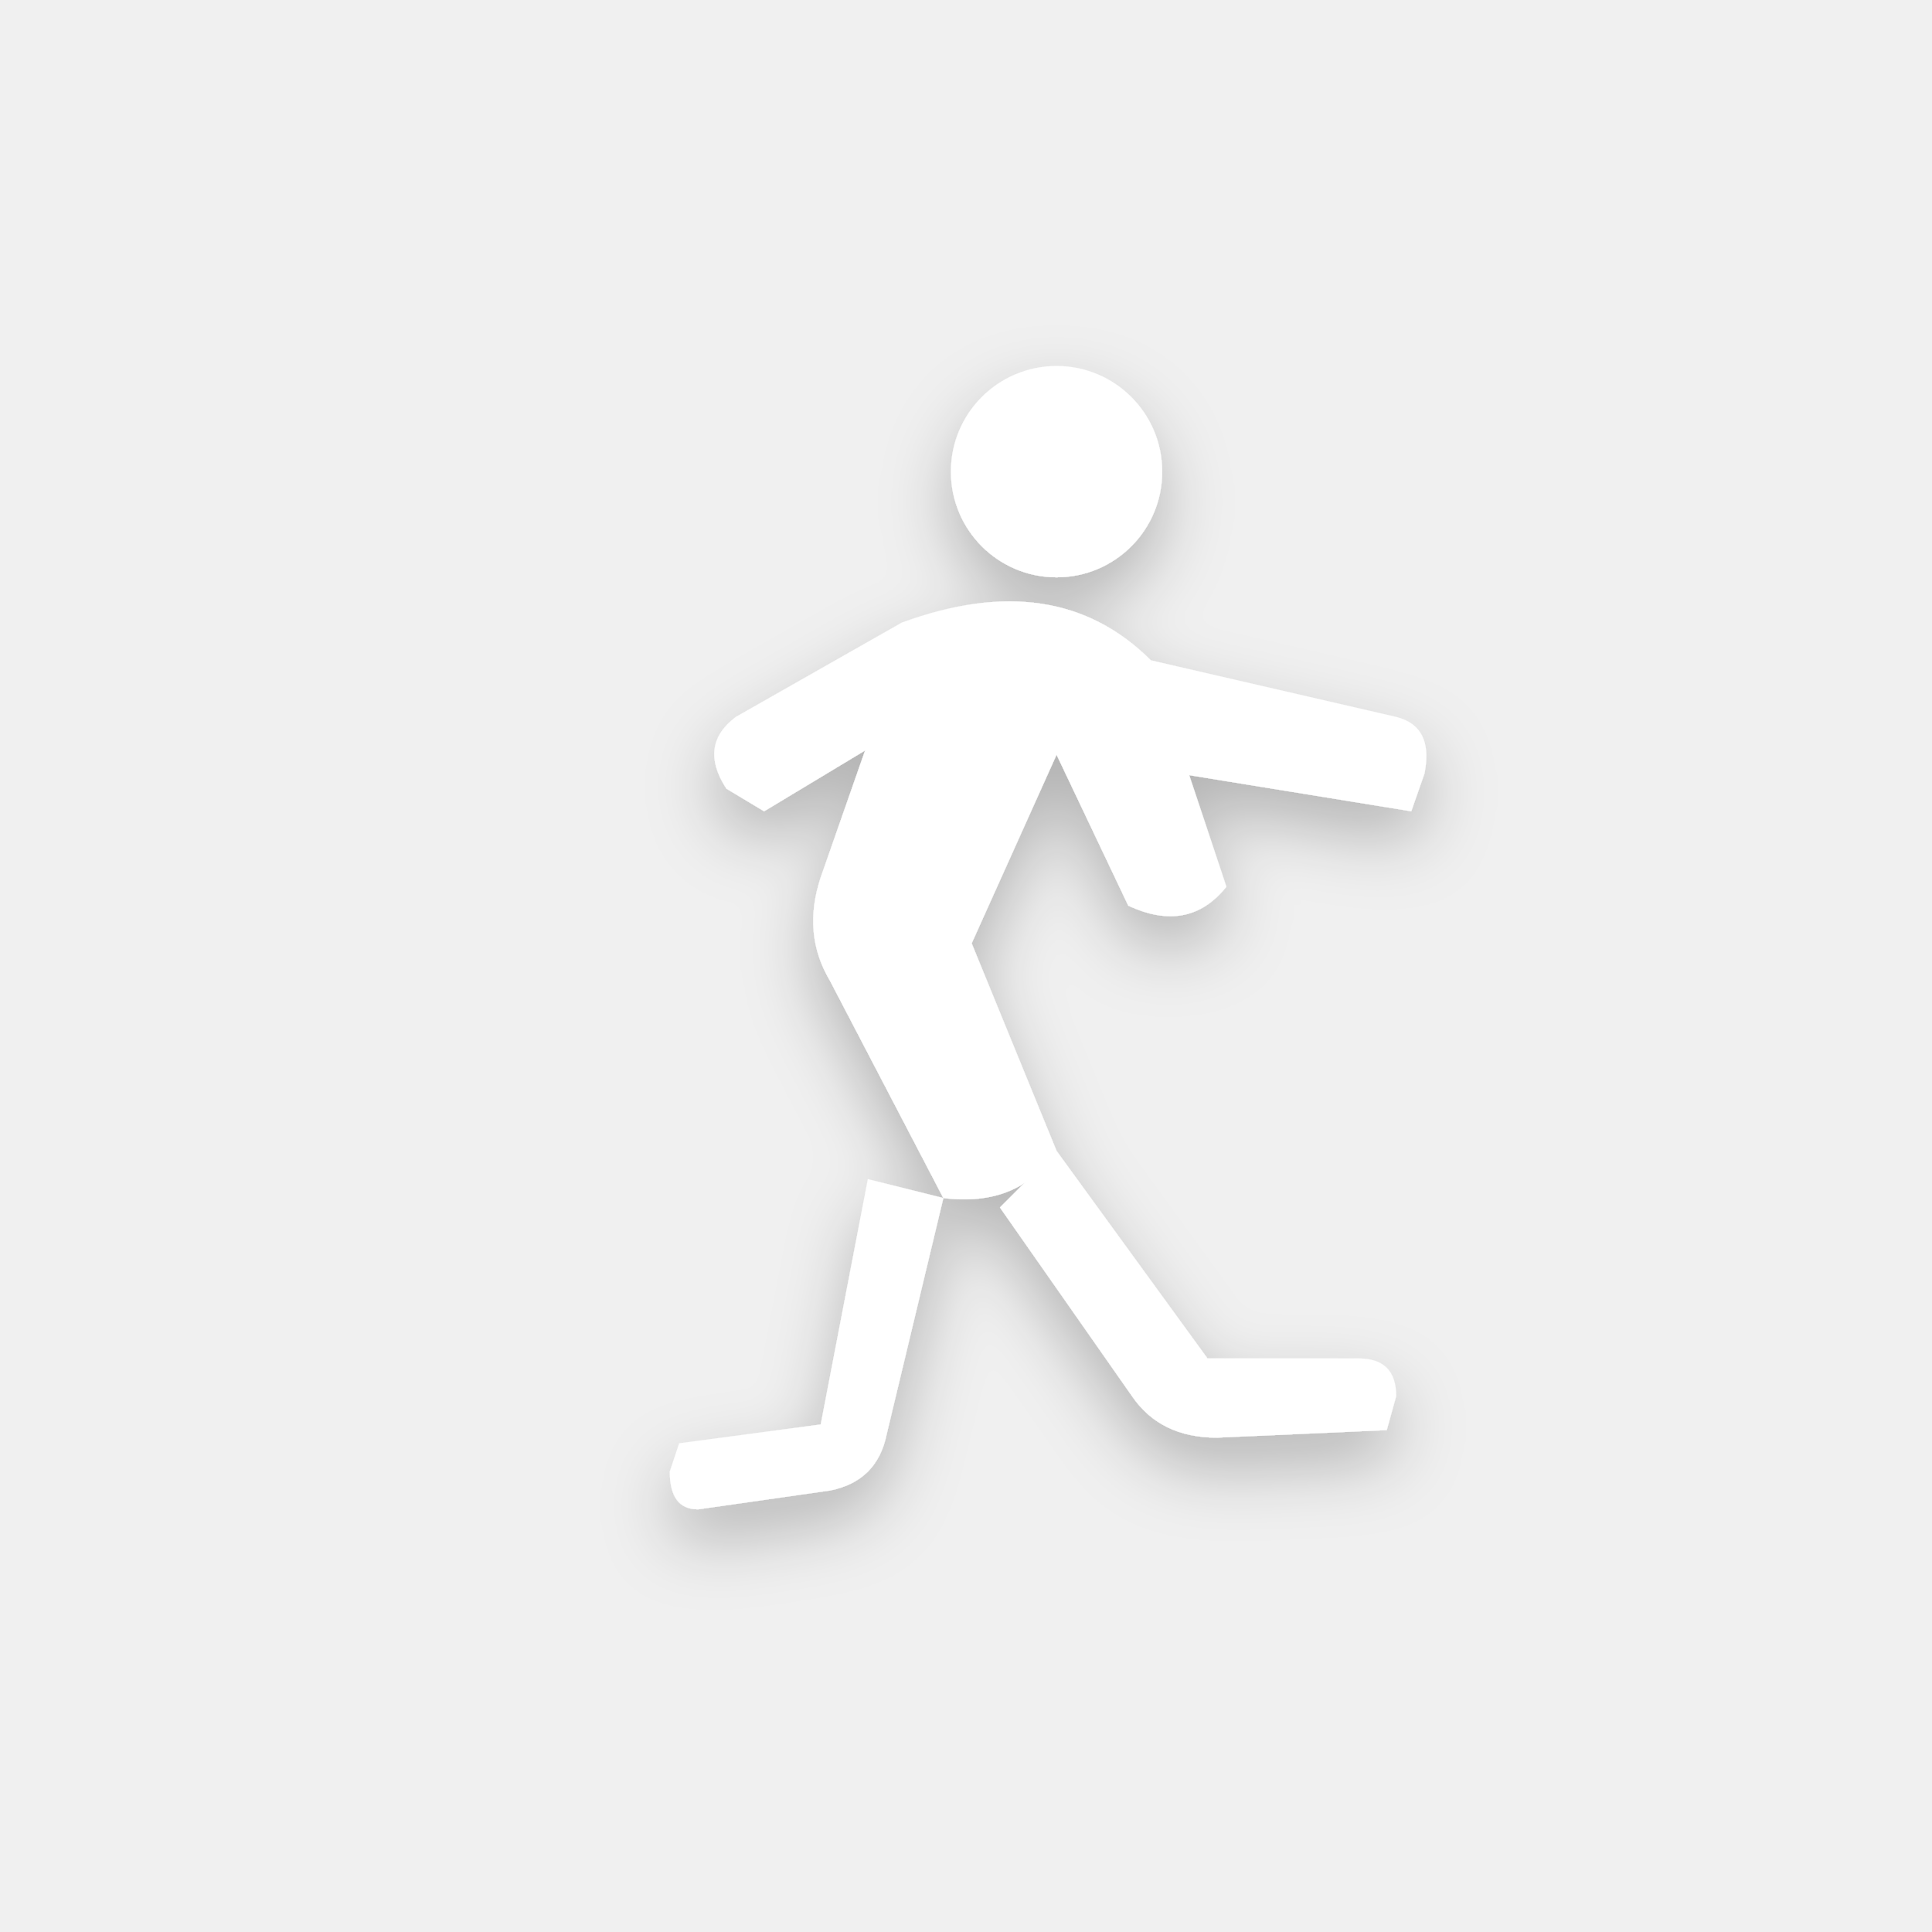
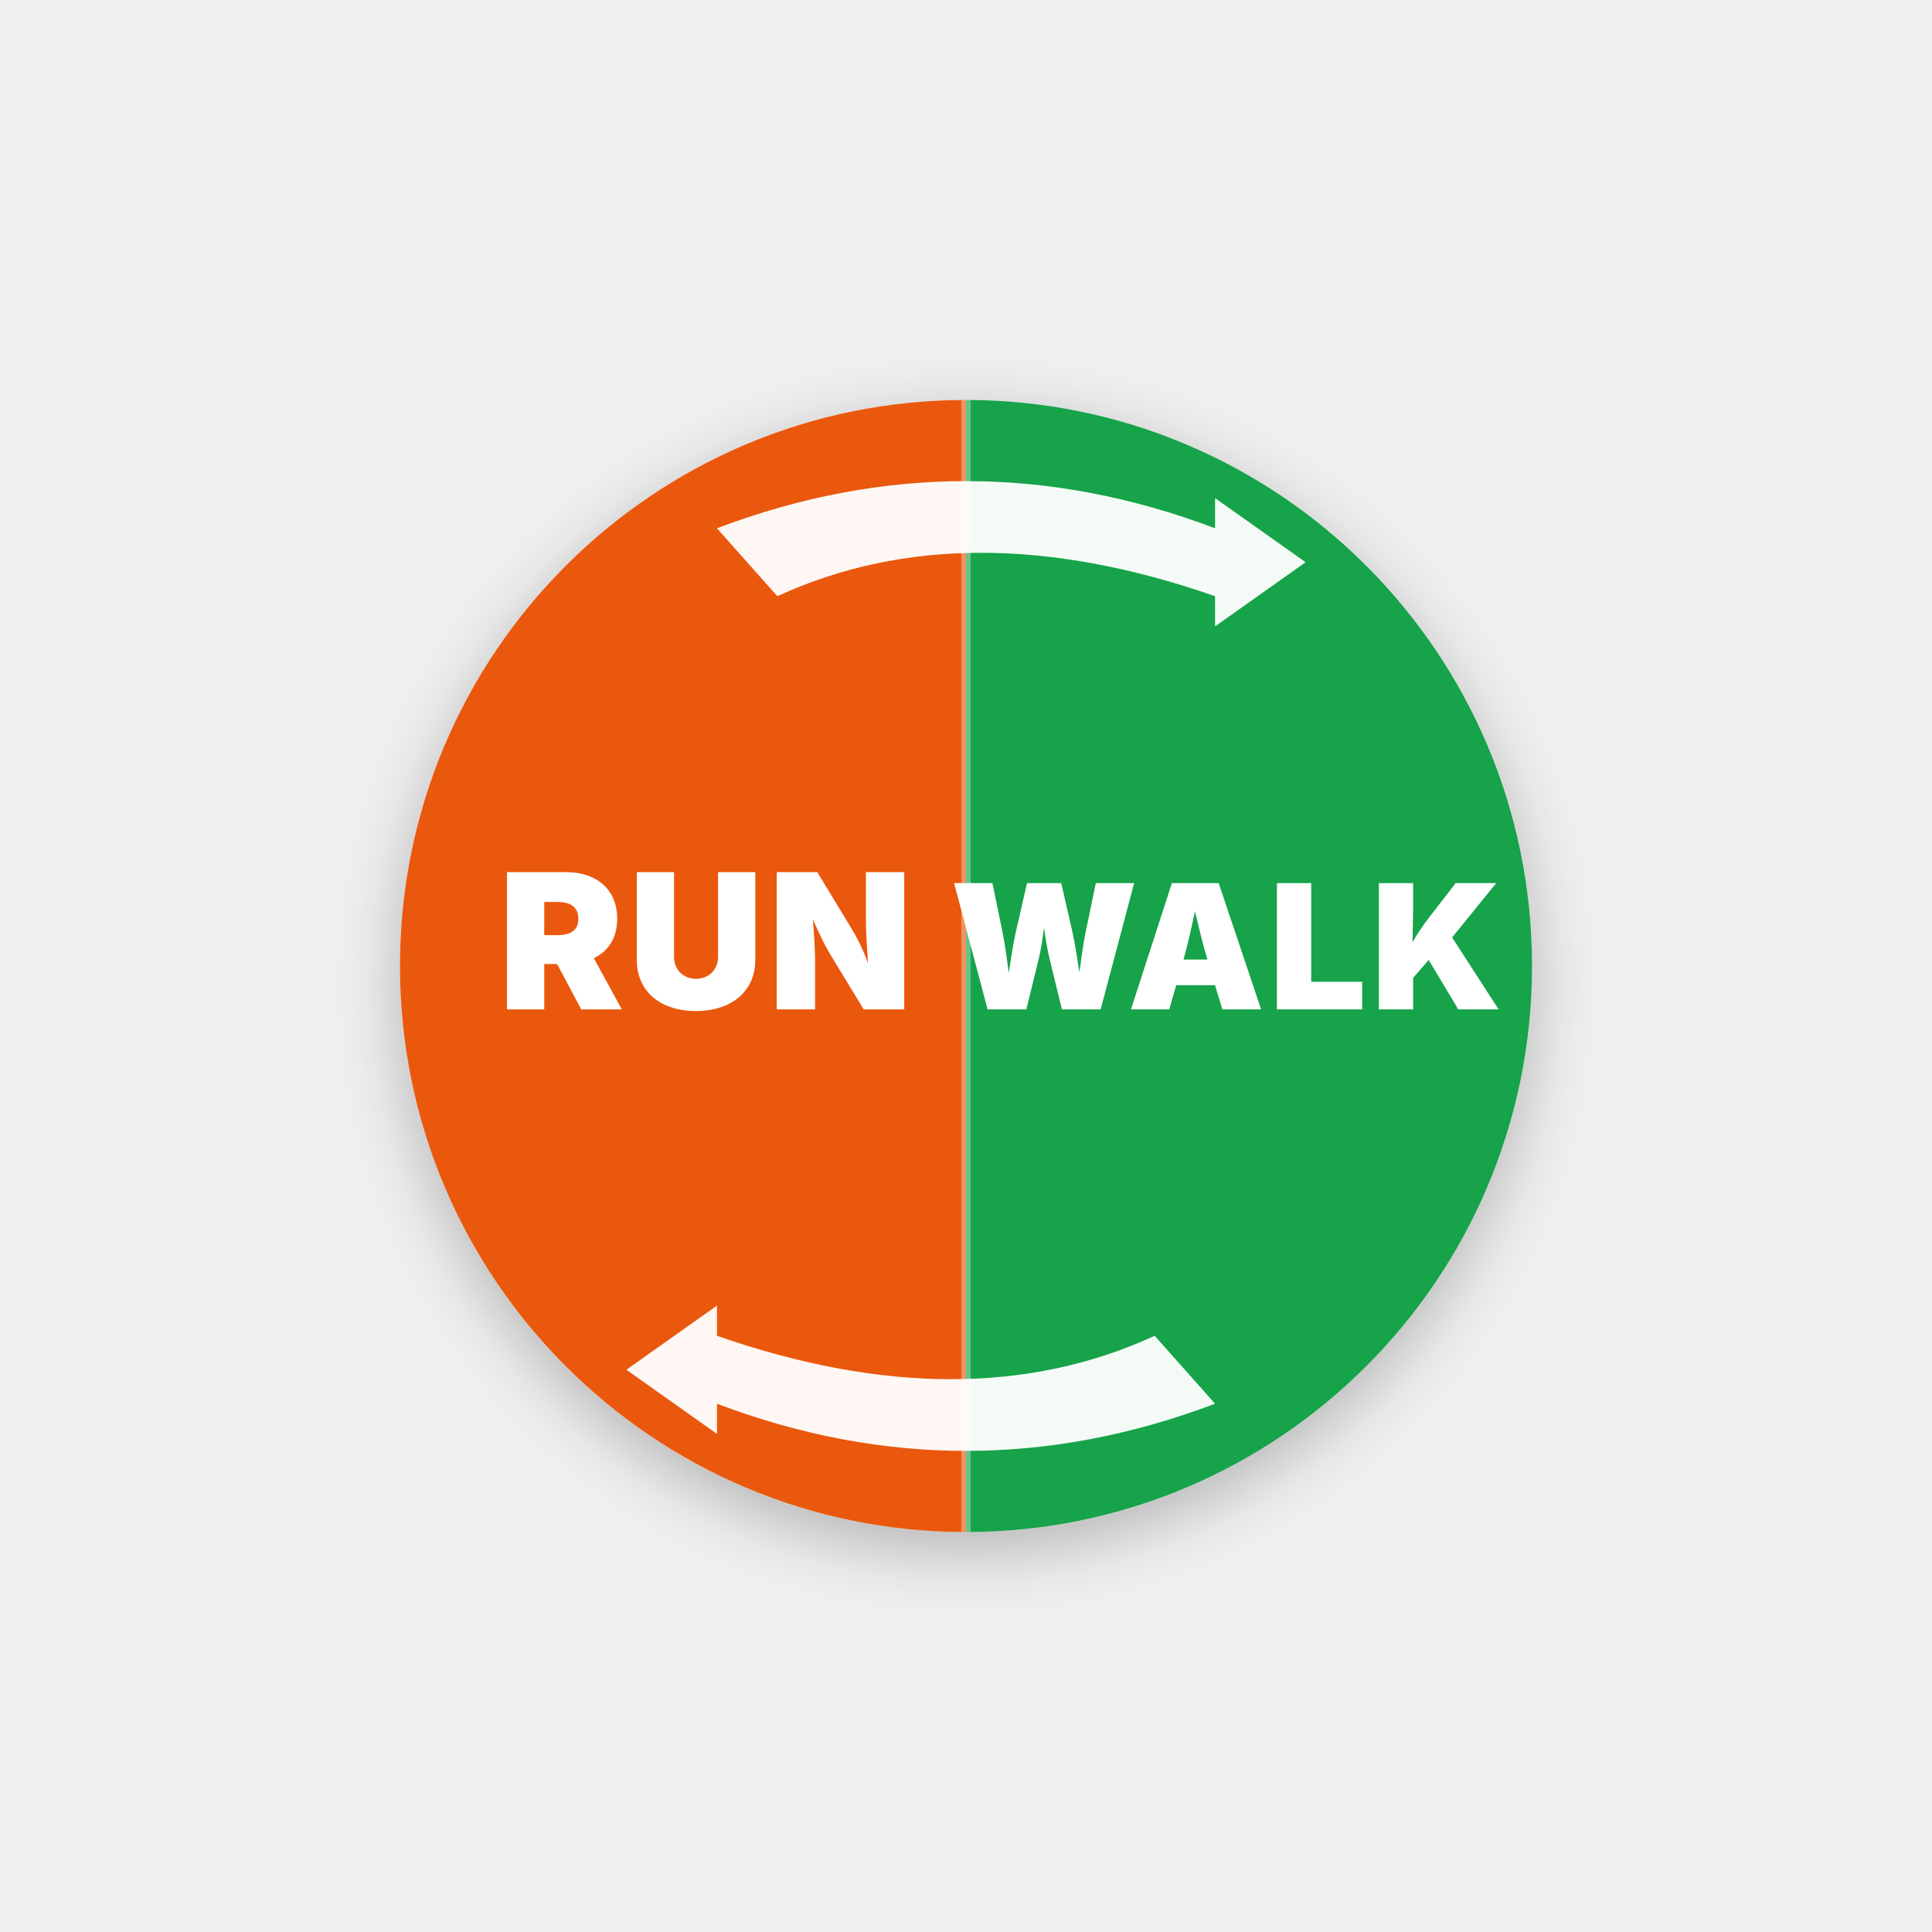
<svg xmlns="http://www.w3.org/2000/svg" viewBox="0 0 1024 1024" width="1024" height="1024">
  <defs>
-     <filter id="shadow" x="-10%" y="-10%" width="120%" height="120%">
-       <feDropShadow dx="0" dy="16" stdDeviation="18" flood-opacity="0.25" />
+     <filter id="soft" x="-10%" y="-10%" width="120%" height="120%">
+       <feDropShadow dx="0" dy="10" stdDeviation="18" flood-opacity="0.25" />
    </filter>
  </defs>
-   <g fill="white" filter="url(#shadow)">
-     <circle cx="560" cy="250" r="56" />
-     <path d="M 478 330 Q 560 300 610 350 L 650 470 Q 630 495 598 480 L 560 400 L 515 500 L 560 610 Q 540 640 500 635 L 440 520 Q 425 495 435 465 L 470 365 Z" />
-     <path d="M 500 635 L 470 760 Q 465 785 440 790 L 370 800 Q 355 800 355 780 L 360 765 L 435 755 L 460 625 Z" />
-     <path d="M 560 610 L 640 720 L 720 720 Q 740 720 740 740 L 735 758 L 645 762 Q 615 762 600 740 L 530 640 Z" />
-     <path d="M 610 350 L 740 380 Q 760 385 755 410 L 748 430 L 625 410 Z" />
-     <path d="M 478 330 L 390 380 Q 370 395 385 418 L 405 430 L 488 380 Z" />
+   <g filter="url(#soft)">
+     <path d="M 512 212 A 300 300 0 0 0 512 812 Z" fill="#ea580c" />
+     <path d="M 512 212 A 300 300 0 0 1 512 812 Z" fill="#16a34a" />
+   </g>
+   <line x1="512" y1="212" x2="512" y2="812" stroke="rgba(255,255,255,0.35)" stroke-width="5" />
+   <g font-family="Inter, Arial, Helvetica, sans-serif" font-weight="900" fill="white" text-anchor="middle">
+     <text x="374" y="535" font-size="100" letter-spacing="2">RUN</text>
+     <text x="650" y="535" font-size="92" letter-spacing="2">WALK</text>
+   </g>
+   <g fill="white" opacity="0.95">
+     <path d="M 380 280 Q 512 230 644 280 L 644 264 L 692 298 L 644 332 L 644 316 Q 512 270 412 316 Z" />
+     <path d="M 644 744 Q 512 794 380 744 L 380 760 L 332 726 L 380 692 L 380 708 Q 512 754 612 708 Z" />
  </g>
</svg>
